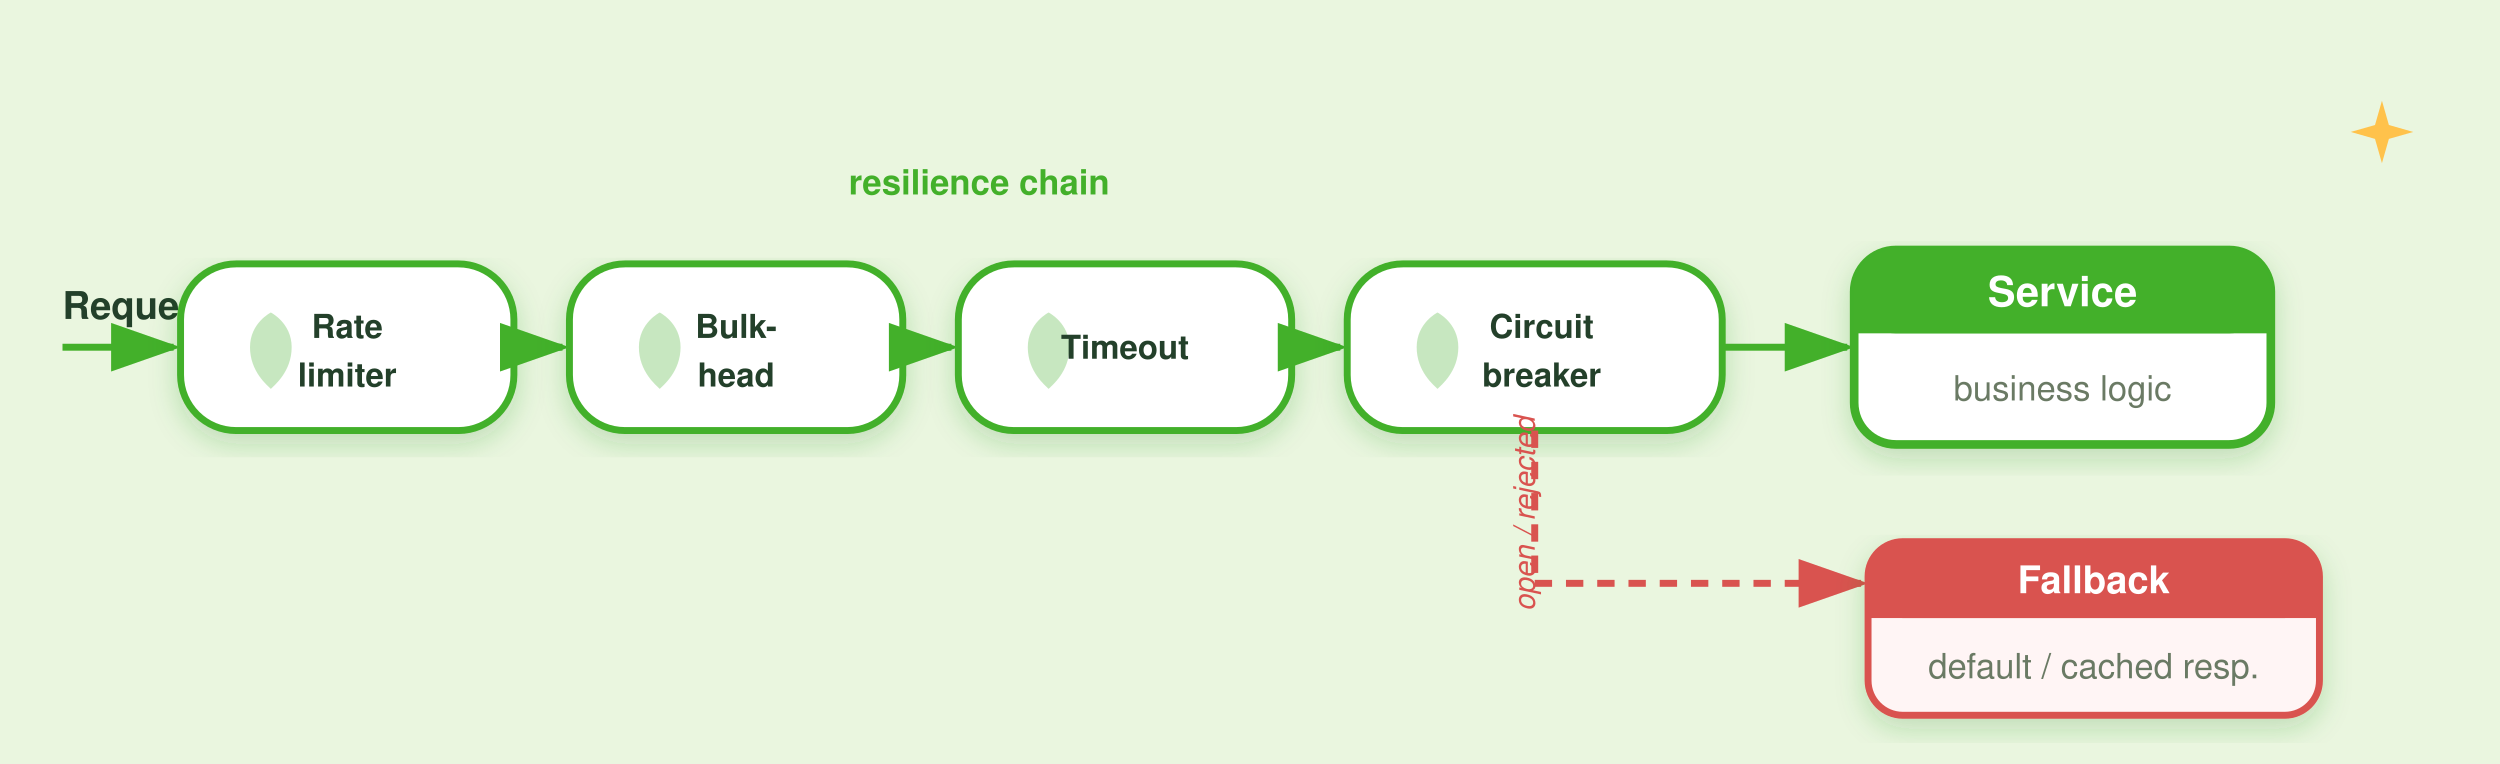
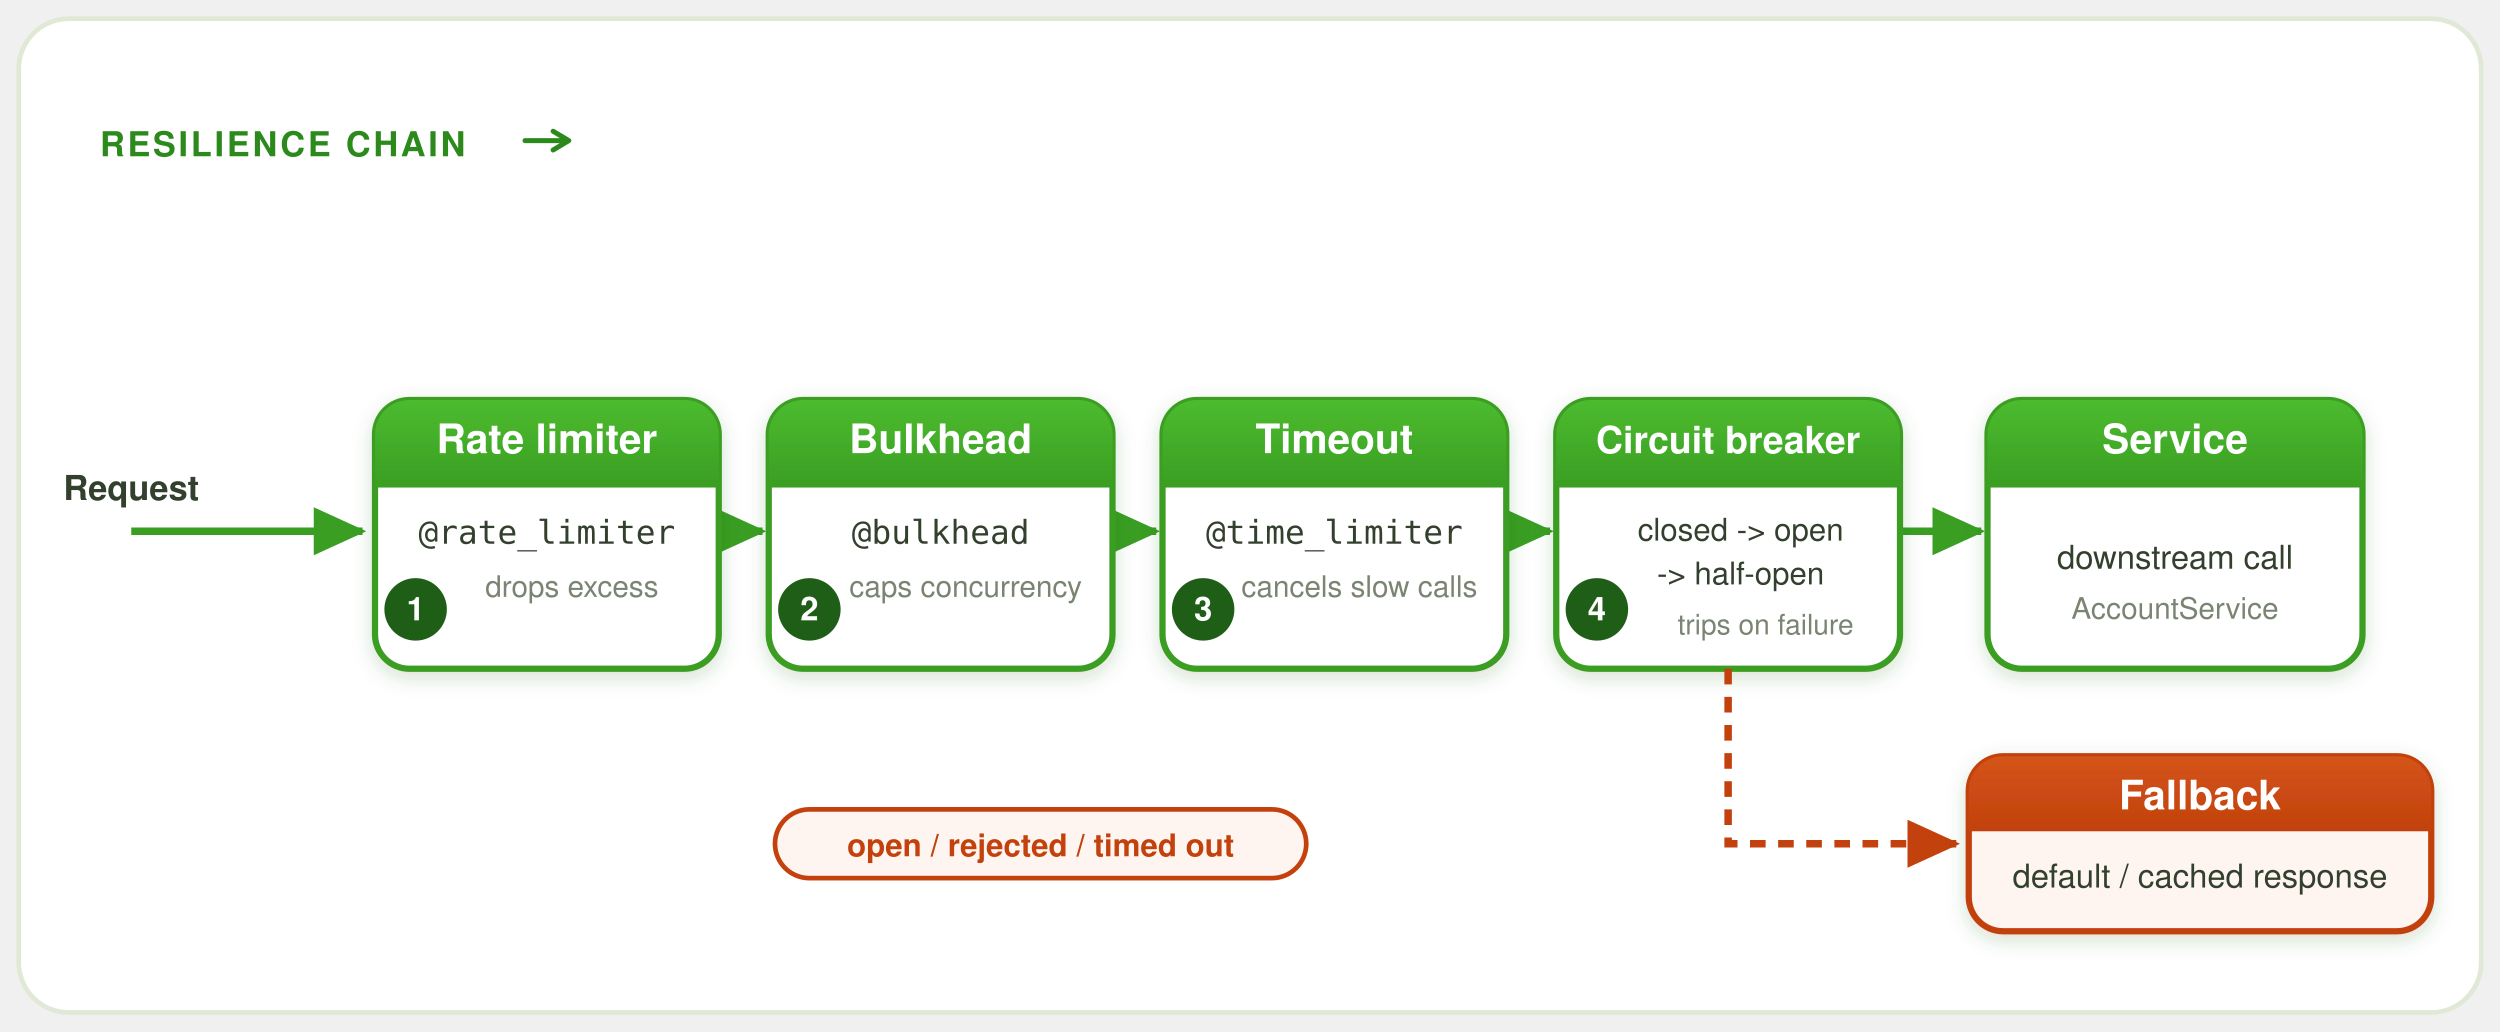
- <svg xmlns="http://www.w3.org/2000/svg" viewBox="0 0 720 220" role="img" aria-label="Resilience chain figure: request passes through Rate limiter, Bulkhead, Timeout, Circuit breaker gate chips left to right reaching Service; Fallback box below catches failures via red dashed arrow" font-family="-apple-system,Segoe UI,Helvetica,Arial,sans-serif">
-   <rect width="720" height="220" fill="#eaf6df" />
+ <svg xmlns="http://www.w3.org/2000/svg" viewBox="0 0 800 330" role="img" aria-label="Resilience chain: a request passes through Rate limiter, Bulkhead, Timeout and Circuit breaker gates left to right before reaching the Service; when a gate trips or rejects, a warn-orange failure path drops down to a Fallback that returns a default or cached response" font-family="-apple-system,Segoe UI,Helvetica,Arial,sans-serif">
  <defs>
-     <filter id="res-shadow" x="-10%" y="-10%" width="126%" height="126%">
-       <feDropShadow dx="0" dy="3" stdDeviation="4" flood-color="#2c8a1c" flood-opacity="0.22" />
+     <linearGradient id="rs-head" x1="0" y1="0" x2="0" y2="1">
+       <stop offset="0" stop-color="#4cbb2f" />
+       <stop offset="1" stop-color="#3a9e23" />
+     </linearGradient>
+     <linearGradient id="rs-head-warn" x1="0" y1="0" x2="0" y2="1">
+       <stop offset="0" stop-color="#d4541a" />
+       <stop offset="1" stop-color="#c2410c" />
+     </linearGradient>
+     <marker id="rs-fwd" markerWidth="9" markerHeight="9" refX="6.5" refY="3.2" orient="auto">
+       <path d="M0 0L7 3.2L0 6.4Z" fill="#3a9e23" />
+     </marker>
+     <marker id="rs-fail" markerWidth="9" markerHeight="9" refX="6.5" refY="3.2" orient="auto">
+       <path d="M0 0L7 3.2L0 6.4Z" fill="#c2410c" />
+     </marker>
+     <filter id="rs-sh" x="-20%" y="-20%" width="140%" height="160%">
+       <feDropShadow dx="0" dy="2" stdDeviation="3" flood-color="#1f5e16" flood-opacity="0.18" />
    </filter>
-     <marker id="res-arrow-green" markerWidth="10" markerHeight="7" refX="9" refY="3.5" orient="auto">
-       <polygon points="0 0, 10 3.5, 0 7" fill="#43b02a" />
-     </marker>
-     <marker id="res-arrow-red" markerWidth="10" markerHeight="7" refX="9" refY="3.5" orient="auto">
-       <polygon points="0 0, 10 3.5, 0 7" fill="#d9534f" />
-     </marker>
-     <marker id="res-arrow-muted" markerWidth="10" markerHeight="7" refX="9" refY="3.5" orient="auto">
-       <polygon points="0 0, 10 3.5, 0 7" fill="#8aa07e" />
-     </marker>
  </defs>
-   <text x="18" y="88" dominant-baseline="middle" fill="#23402a" font-size="11" font-weight="700">Request</text>
-   <line x1="18" y1="100" x2="50" y2="100" stroke="#43b02a" stroke-width="2" marker-end="url(#res-arrow-green)" />
-   <rect x="52" y="76" width="96" height="48" rx="16" ry="16" fill="#ffffff" stroke="#43b02a" stroke-width="2" filter="url(#res-shadow)" />
-   <path d="M78 90 C78 90 72 93 72 100 C72 107 77 111 78 112 C79 111 84 107 84 100 C84 93 78 90 78 90 Z" fill="#43b02a" opacity="0.3" />
-   <text x="100" y="94" text-anchor="middle" dominant-baseline="middle" fill="#23402a" font-size="9.5" font-weight="700">Rate</text>
-   <text x="100" y="108" text-anchor="middle" dominant-baseline="middle" fill="#23402a" font-size="9.5" font-weight="700">limiter</text>
-   <line x1="148" y1="100" x2="162" y2="100" stroke="#43b02a" stroke-width="2" marker-end="url(#res-arrow-green)" />
-   <rect x="164" y="76" width="96" height="48" rx="16" ry="16" fill="#ffffff" stroke="#43b02a" stroke-width="2" filter="url(#res-shadow)" />
-   <path d="M190 90 C190 90 184 93 184 100 C184 107 189 111 190 112 C191 111 196 107 196 100 C196 93 190 90 190 90 Z" fill="#43b02a" opacity="0.3" />
-   <text x="212" y="94" text-anchor="middle" dominant-baseline="middle" fill="#23402a" font-size="9.5" font-weight="700">Bulk-</text>
-   <text x="212" y="108" text-anchor="middle" dominant-baseline="middle" fill="#23402a" font-size="9.5" font-weight="700">head</text>
-   <line x1="260" y1="100" x2="274" y2="100" stroke="#43b02a" stroke-width="2" marker-end="url(#res-arrow-green)" />
-   <rect x="276" y="76" width="96" height="48" rx="16" ry="16" fill="#ffffff" stroke="#43b02a" stroke-width="2" filter="url(#res-shadow)" />
-   <path d="M302 90 C302 90 296 93 296 100 C296 107 301 111 302 112 C303 111 308 107 308 100 C308 93 302 90 302 90 Z" fill="#43b02a" opacity="0.3" />
-   <text x="324" y="100" text-anchor="middle" dominant-baseline="middle" fill="#23402a" font-size="9.5" font-weight="700">Timeout</text>
-   <line x1="372" y1="100" x2="386" y2="100" stroke="#43b02a" stroke-width="2" marker-end="url(#res-arrow-green)" />
-   <rect x="388" y="76" width="108" height="48" rx="16" ry="16" fill="#ffffff" stroke="#43b02a" stroke-width="2" filter="url(#res-shadow)" />
-   <path d="M414 90 C414 90 408 93 408 100 C408 107 413 111 414 112 C415 111 420 107 420 100 C420 93 414 90 414 90 Z" fill="#43b02a" opacity="0.3" />
-   <text x="444" y="94" text-anchor="middle" dominant-baseline="middle" fill="#23402a" font-size="9.5" font-weight="700">Circuit</text>
-   <text x="444" y="108" text-anchor="middle" dominant-baseline="middle" fill="#23402a" font-size="9.5" font-weight="700">breaker</text>
-   <line x1="496" y1="100" x2="532" y2="100" stroke="#43b02a" stroke-width="2" marker-end="url(#res-arrow-green)" />
-   <rect x="534" y="72" width="120" height="56" rx="12" ry="12" fill="#ffffff" stroke="#43b02a" stroke-width="2.5" filter="url(#res-shadow)" />
-   <rect x="534" y="72" width="120" height="24" rx="12" ry="12" fill="#43b02a" />
-   <rect x="534" y="84" width="120" height="12" fill="#43b02a" />
-   <text x="594" y="84" text-anchor="middle" dominant-baseline="middle" fill="#ffffff" font-size="12" font-weight="700">Service</text>
-   <text x="594" y="112" text-anchor="middle" dominant-baseline="middle" fill="#6a7a64" font-size="10">business logic</text>
-   <line x1="442" y1="124" x2="442" y2="168" stroke="#d9534f" stroke-width="2" stroke-dasharray="5,4" />
-   <line x1="442" y1="168" x2="536" y2="168" stroke="#d9534f" stroke-width="2" stroke-dasharray="5,4" marker-end="url(#res-arrow-red)" />
-   <text x="442" y="148" text-anchor="middle" fill="#d9534f" font-size="8.5" font-style="italic" transform="rotate(-90 442 148)">open / rejected</text>
-   <rect x="538" y="156" width="130" height="50" rx="10" ry="10" fill="#fff5f5" stroke="#d9534f" stroke-width="2" filter="url(#res-shadow)" />
-   <rect x="538" y="156" width="130" height="22" rx="10" ry="10" fill="#d9534f" />
-   <rect x="538" y="168" width="130" height="10" fill="#d9534f" />
-   <text x="603" y="167" text-anchor="middle" dominant-baseline="middle" fill="#ffffff" font-size="11" font-weight="700">Fallback</text>
-   <text x="603" y="192" text-anchor="middle" dominant-baseline="middle" fill="#6a7a64" font-size="10">default / cached resp.</text>
-   <g transform="translate(686, 38)">
-     <path d="M0,-9 L2,-2 L9,0 L2,2 L0,9 L-2,2 L-9,0 L-2,-2 Z" fill="#ffc24b" />
+   <rect x="6" y="6" width="788" height="318" rx="16" fill="#ffffff" stroke="#e0e8d6" stroke-width="1.5" />
+   <text x="32" y="50" fill="#2c8a1c" font-size="11" font-weight="700" letter-spacing="0.08em">RESILIENCE CHAIN</text>
+   <path d="M168 45 L182 45 M177 42 L182 45 L177 48" fill="none" stroke="#2c8a1c" stroke-width="1.6" stroke-linecap="round" stroke-linejoin="round" />
+   <text x="42" y="160" text-anchor="middle" fill="#33402e" font-size="11" font-weight="700">Request</text>
+   <line x1="42" y1="170" x2="116" y2="170" stroke="#3a9e23" stroke-width="2.4" marker-end="url(#rs-fwd)" />
+   <line x1="230" y1="170" x2="244" y2="170" stroke="#3a9e23" stroke-width="2.4" marker-end="url(#rs-fwd)" />
+   <line x1="356" y1="170" x2="370" y2="170" stroke="#3a9e23" stroke-width="2.4" marker-end="url(#rs-fwd)" />
+   <line x1="482" y1="170" x2="496" y2="170" stroke="#3a9e23" stroke-width="2.4" marker-end="url(#rs-fwd)" />
+   <line x1="608" y1="170" x2="634" y2="170" stroke="#3a9e23" stroke-width="2.4" marker-end="url(#rs-fwd)" />
+   <g filter="url(#rs-sh)">
+     <rect x="120" y="128" width="110" height="86" rx="11" fill="#ffffff" stroke="#3a9e23" stroke-width="2" />
+     <path d="M120 139a11 11 0 0 1 11-11h88a11 11 0 0 1 11 11v17H120Z" fill="url(#rs-head)" />
+     <text x="175" y="145" text-anchor="middle" fill="#ffffff" font-size="13" font-weight="700">Rate limiter</text>
  </g>
-   <text x="282" y="56" text-anchor="middle" fill="#43b02a" font-size="10" font-weight="700">resilience chain</text>
+   <text x="175" y="174" text-anchor="middle" fill="#33402e" font-size="10.5" font-family="ui-monospace,Menlo,monospace">@rate_limiter</text>
+   <text x="183" y="191" text-anchor="middle" fill="#7a8472" font-size="9.5">drops excess</text>
+   <circle cx="133" cy="195" r="10" fill="#1f5e16" />
+   <text x="133" y="198.5" text-anchor="middle" fill="#fff" font-size="10.5" font-weight="700">1</text>
+   <g filter="url(#rs-sh)">
+     <rect x="246" y="128" width="110" height="86" rx="11" fill="#ffffff" stroke="#3a9e23" stroke-width="2" />
+     <path d="M246 139a11 11 0 0 1 11-11h88a11 11 0 0 1 11 11v17H246Z" fill="url(#rs-head)" />
+     <text x="301" y="145" text-anchor="middle" fill="#ffffff" font-size="13" font-weight="700">Bulkhead</text>
+   </g>
+   <text x="301" y="174" text-anchor="middle" fill="#33402e" font-size="10.5" font-family="ui-monospace,Menlo,monospace">@bulkhead</text>
+   <text x="309" y="191" text-anchor="middle" fill="#7a8472" font-size="9.5">caps concurrency</text>
+   <circle cx="259" cy="195" r="10" fill="#1f5e16" />
+   <text x="259" y="198.5" text-anchor="middle" fill="#fff" font-size="10.5" font-weight="700">2</text>
+   <g filter="url(#rs-sh)">
+     <rect x="372" y="128" width="110" height="86" rx="11" fill="#ffffff" stroke="#3a9e23" stroke-width="2" />
+     <path d="M372 139a11 11 0 0 1 11-11h88a11 11 0 0 1 11 11v17H372Z" fill="url(#rs-head)" />
+     <text x="427" y="145" text-anchor="middle" fill="#ffffff" font-size="13" font-weight="700">Timeout</text>
+   </g>
+   <text x="427" y="174" text-anchor="middle" fill="#33402e" font-size="10.5" font-family="ui-monospace,Menlo,monospace">@time_limiter</text>
+   <text x="435" y="191" text-anchor="middle" fill="#7a8472" font-size="9.5">cancels slow calls</text>
+   <circle cx="385" cy="195" r="10" fill="#1f5e16" />
+   <text x="385" y="198.5" text-anchor="middle" fill="#fff" font-size="10.5" font-weight="700">3</text>
+   <g filter="url(#rs-sh)">
+     <rect x="498" y="128" width="110" height="86" rx="11" fill="#ffffff" stroke="#3a9e23" stroke-width="2" />
+     <path d="M498 139a11 11 0 0 1 11-11h88a11 11 0 0 1 11 11v17H498Z" fill="url(#rs-head)" />
+     <text x="553" y="145" text-anchor="middle" fill="#ffffff" font-size="12" font-weight="700">Circuit breaker</text>
+   </g>
+   <text x="557" y="173" text-anchor="middle" fill="#33402e" font-size="10">closed -&gt; open</text>
+   <text x="557" y="187" text-anchor="middle" fill="#33402e" font-size="10">-&gt; half-open</text>
+   <text x="565" y="203" text-anchor="middle" fill="#7a8472" font-size="9">trips on failure</text>
+   <circle cx="511" cy="195" r="10" fill="#1f5e16" />
+   <text x="511" y="198.5" text-anchor="middle" fill="#fff" font-size="10.5" font-weight="700">4</text>
+   <g filter="url(#rs-sh)">
+     <rect x="636" y="128" width="120" height="86" rx="11" fill="#ffffff" stroke="#3a9e23" stroke-width="2" />
+     <path d="M636 139a11 11 0 0 1 11-11h98a11 11 0 0 1 11 11v17H636Z" fill="url(#rs-head)" />
+     <text x="696" y="145" text-anchor="middle" fill="#ffffff" font-size="13" font-weight="700">Service</text>
+   </g>
+   <text x="696" y="182" text-anchor="middle" fill="#33402e" font-size="10.5">downstream call</text>
+   <text x="696" y="198" text-anchor="middle" fill="#7a8472" font-size="9.5">AccountService</text>
+   <path d="M553 214 L553 270 L626 270" fill="none" stroke="#c2410c" stroke-width="2.4" stroke-dasharray="5,4" marker-end="url(#rs-fail)" />
+   <rect x="248" y="259" width="170" height="22" rx="11" fill="#fff5f0" stroke="#c2410c" stroke-width="1.5" />
+   <text x="333" y="274" text-anchor="middle" fill="#c2410c" font-size="10" font-weight="600">open / rejected / timed out</text>
+   <g filter="url(#rs-sh)">
+     <rect x="630" y="242" width="148" height="56" rx="11" fill="#fff5f0" stroke="#c2410c" stroke-width="2" />
+     <path d="M630 253a11 11 0 0 1 11-11h126a11 11 0 0 1 11 11v13H630Z" fill="url(#rs-head-warn)" />
+     <text x="704" y="259" text-anchor="middle" fill="#ffffff" font-size="13" font-weight="700">Fallback</text>
+   </g>
+   <text x="704" y="284" text-anchor="middle" fill="#33402e" font-size="10.5">default / cached response</text>
</svg>
